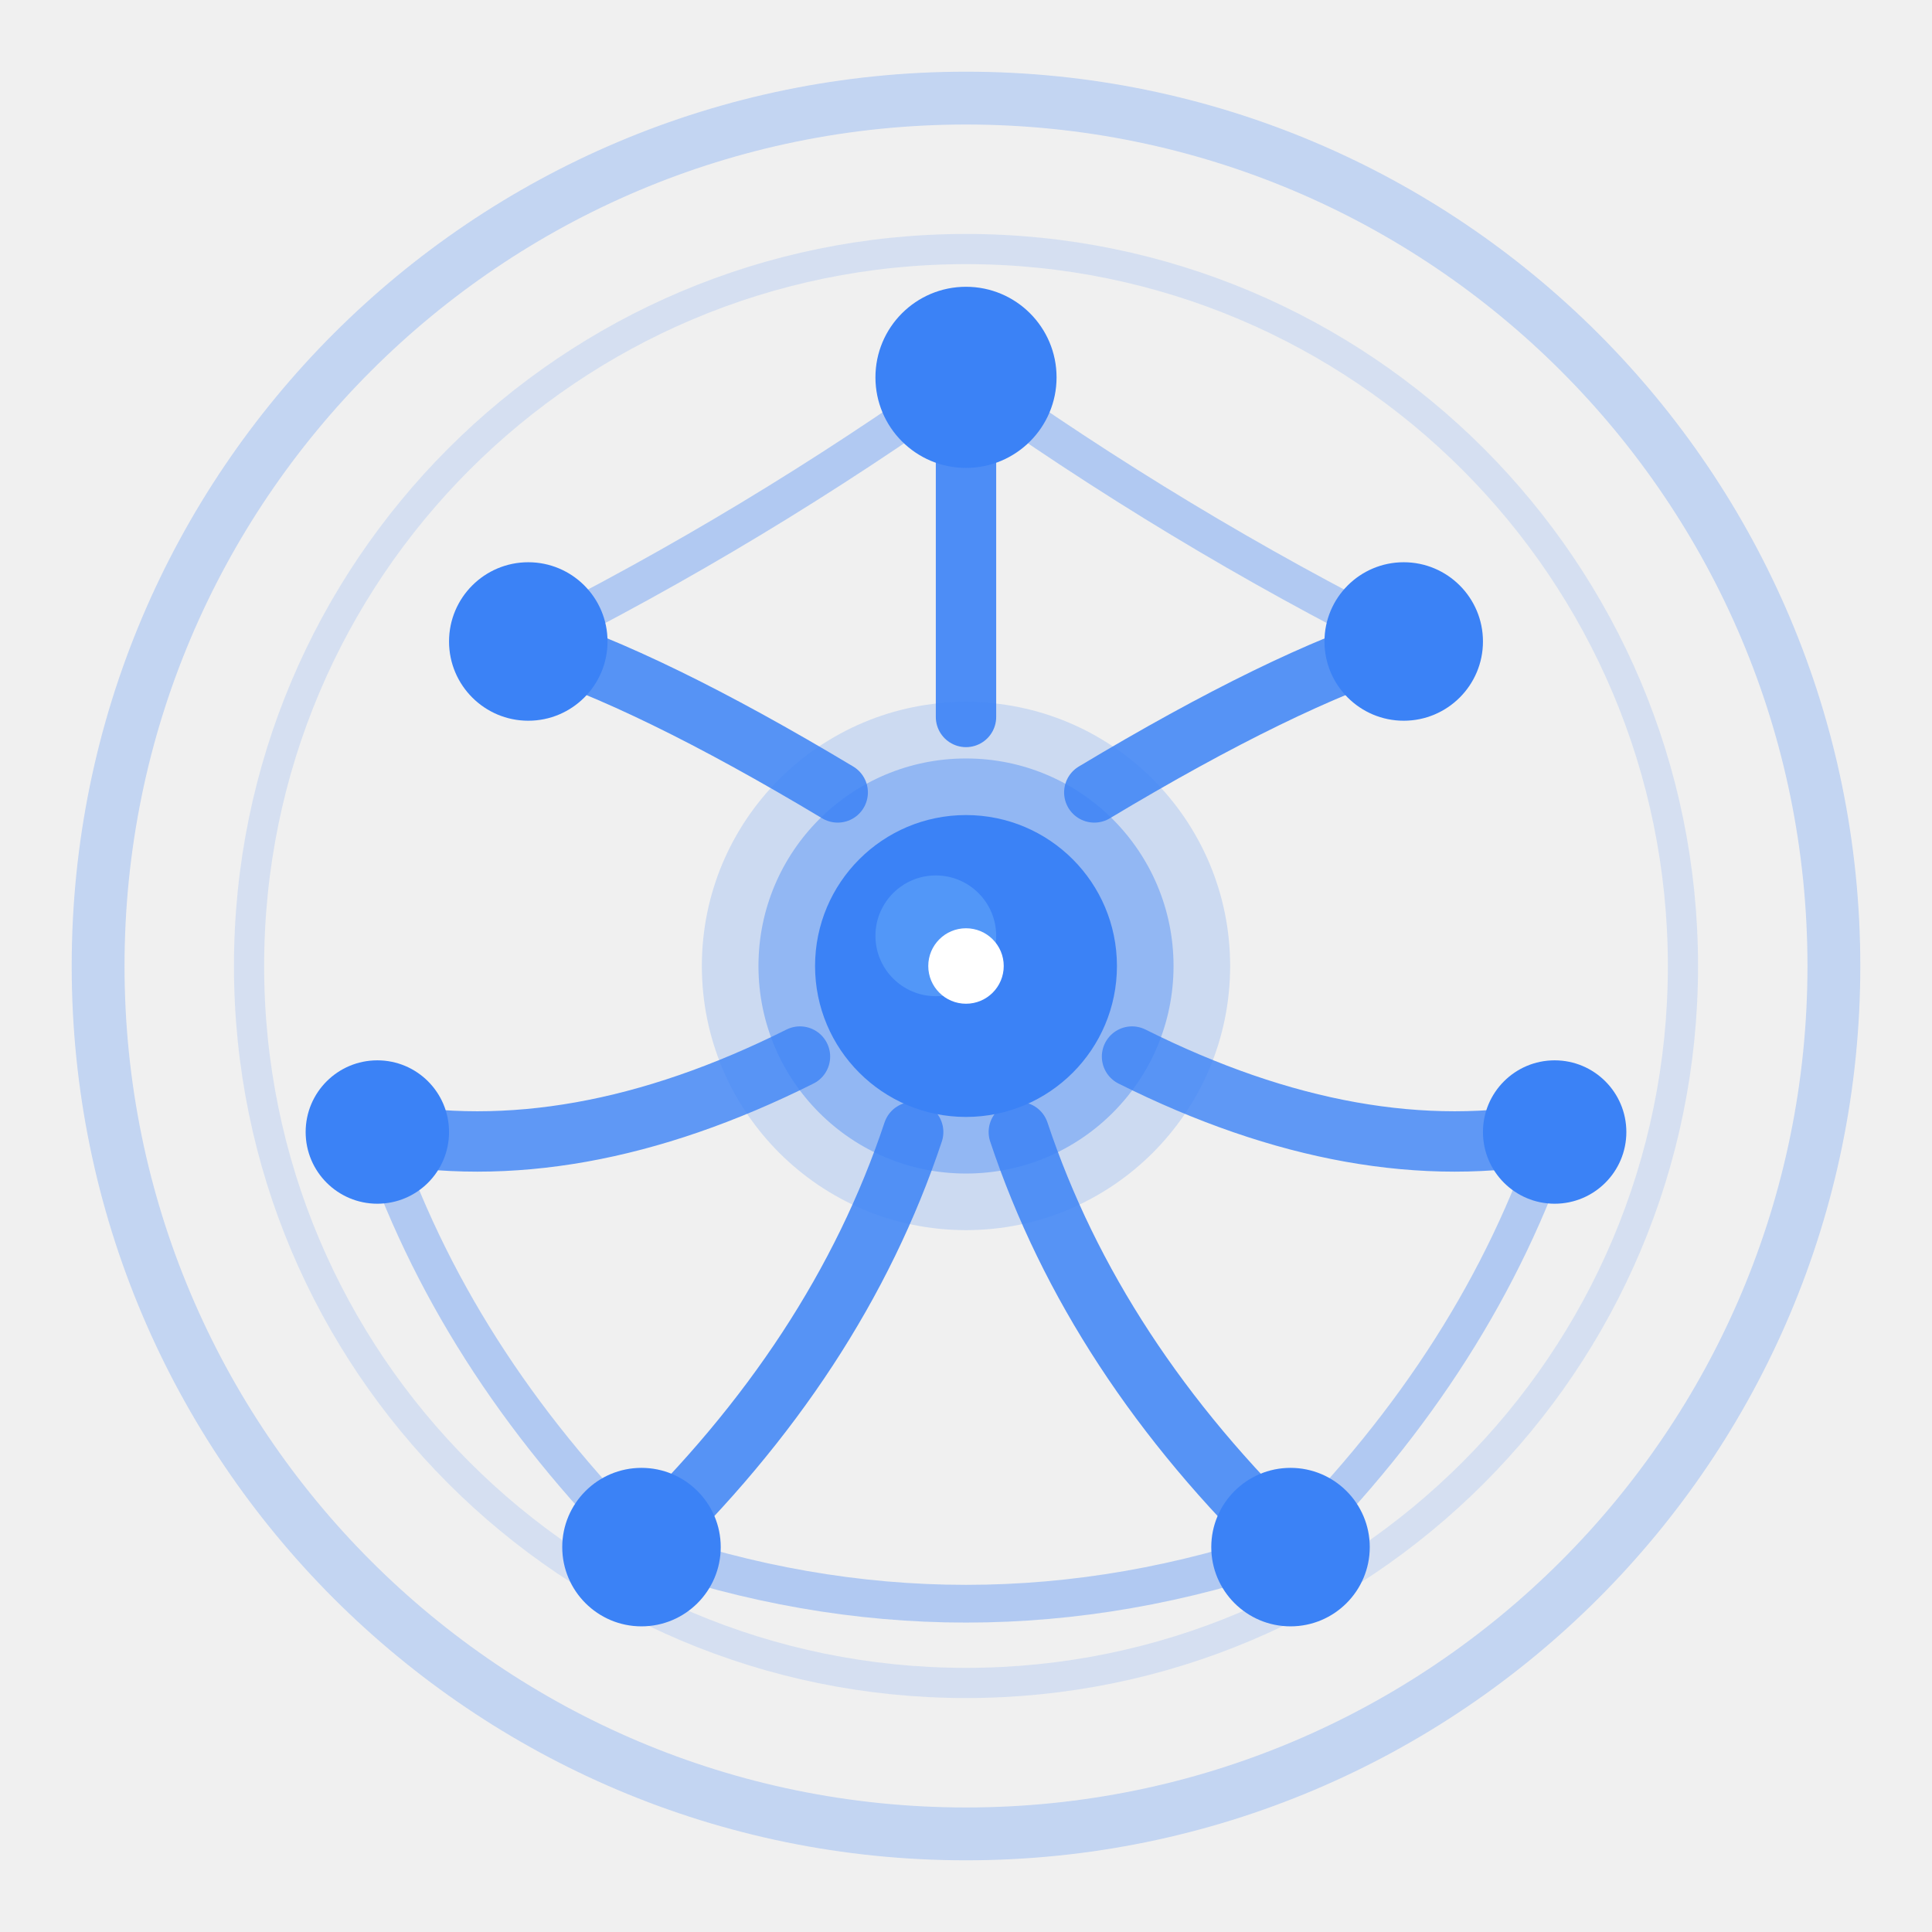
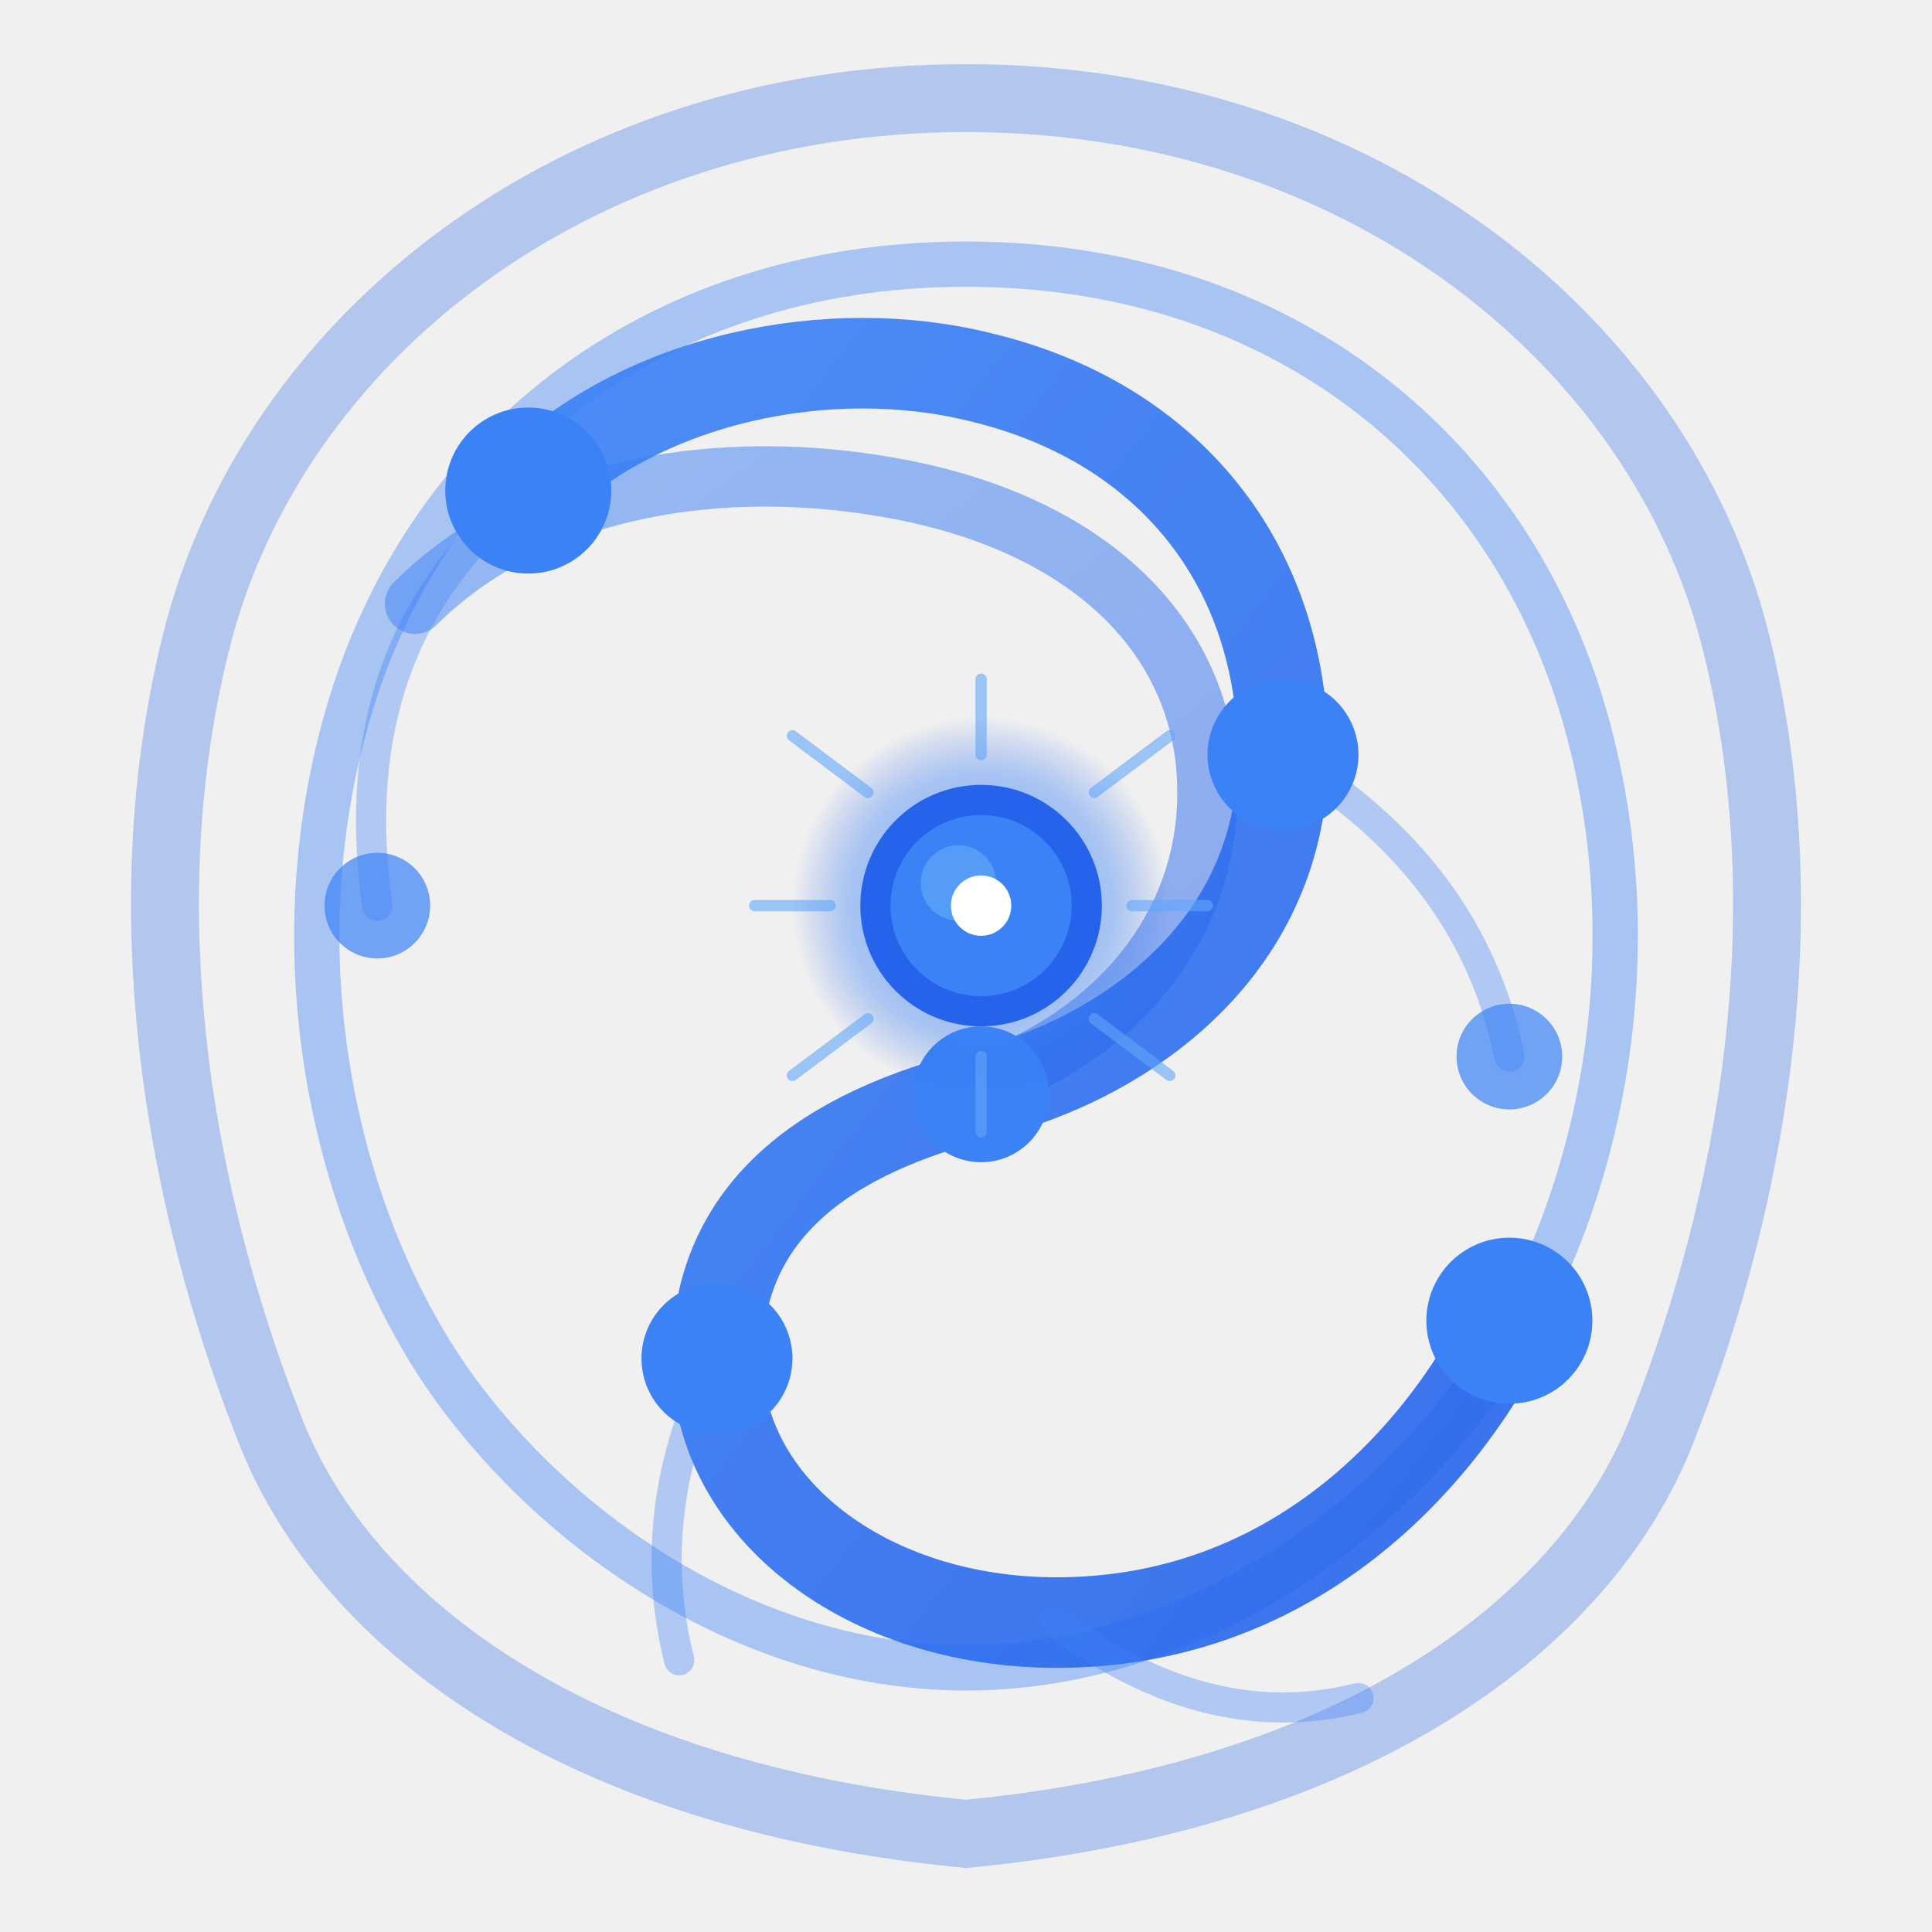
<svg xmlns="http://www.w3.org/2000/svg" viewBox="0 0 1024 1024" width="1024" height="1024">
-   <circle cx="512" cy="512" r="460" fill="none" stroke="#3b82f6" stroke-width="28" opacity="0.25" />
-   <circle cx="512" cy="512" r="380" fill="none" stroke="#3b82f6" stroke-width="16" opacity="0.15" />
-   <g fill="none" stroke="#3b82f6" stroke-width="20" stroke-linecap="round" opacity="0.35">
-     <path d="M280,340 Q400,280 512,200" />
-     <path d="M744,340 Q624,280 512,200" />
-     <path d="M200,600 Q240,720 340,820" />
-     <path d="M824,600 Q784,720 684,820" />
-     <path d="M340,820 Q512,880 684,820" />
+   <defs>
+     <linearGradient id="depthGradient" x1="0%" y1="0%" x2="100%" y2="100%">
+       <stop offset="0%" style="stop-color:#3b82f6;stop-opacity:1" />
+       <stop offset="100%" style="stop-color:#2563eb;stop-opacity:1" />
+     </linearGradient>
+     <radialGradient id="centerGlow" cx="50%" cy="50%" r="50%">
+       <stop offset="0%" style="stop-color:#60a5fa;stop-opacity:0.8" />
+       <stop offset="70%" style="stop-color:#3b82f6;stop-opacity:0.4" />
+       <stop offset="100%" style="stop-color:#2563eb;stop-opacity:0" />
+     </radialGradient>
+   </defs>
+   <path d="M512,52             C720,52 880,180 920,340            C960,500 920,660 880,760            C840,860 720,952 512,972            C304,952 184,860 144,760            C104,660 64,500 104,340            C144,180 304,52 512,52 Z" fill="none" stroke="#2563eb" stroke-width="36" opacity="0.3" />
+   <path d="M512,140            C680,140 800,240 840,380            C880,520 840,660 780,740            C720,820 620,884 512,884            C404,884 304,820 244,740            C184,660 144,520 184,380            C224,240 344,140 512,140 Z" fill="none" stroke="#3b82f6" stroke-width="24" opacity="0.4" />
+   <g fill="none" stroke="url(#depthGradient)" stroke-linecap="round" stroke-linejoin="round">
+     <path d="M280,260              C340,200 440,180 520,200              C620,224 680,300 680,400              C680,500 600,560 520,580              C440,600 380,640 380,720              C380,800 460,860 560,860              C680,860 760,780 800,700" stroke-width="48" opacity="0.9" />
+     <path d="M220,320              C280,260 380,240 480,260              C580,280 640,340 640,420              C640,500 580,560 500,580" stroke-width="32" opacity="0.5" />
  </g>
-   <g fill="none" stroke="#3b82f6" stroke-width="32" stroke-linecap="round">
-     <path d="M512,380 Q512,290 512,200" opacity="0.9" />
-     <path d="M580,420 Q680,360 744,340" opacity="0.85" />
-     <path d="M600,560 Q720,620 824,600" opacity="0.8" />
-     <path d="M540,600 Q580,720 684,820" opacity="0.85" />
-     <path d="M484,600 Q444,720 340,820" opacity="0.85" />
-     <path d="M424,560 Q304,620 200,600" opacity="0.8" />
-     <path d="M444,420 Q344,360 280,340" opacity="0.85" />
+   <g fill="none" stroke="#3b82f6" stroke-width="16" stroke-linecap="round" opacity="0.35">
+     <path d="M280,260 Q180,340 200,480" />
+     <path d="M680,400 Q780,460 800,560" />
+     <path d="M380,720 Q340,800 360,880" />
+     <path d="M560,860 Q640,920 720,900" />
  </g>
  <g fill="#3b82f6">
-     <circle cx="512" cy="200" r="48" />
-     <circle cx="744" cy="340" r="42" />
-     <circle cx="824" cy="600" r="38" />
-     <circle cx="684" cy="820" r="42" />
-     <circle cx="340" cy="820" r="42" />
-     <circle cx="200" cy="600" r="38" />
-     <circle cx="280" cy="340" r="42" />
+     <circle cx="280" cy="260" r="44" />
+     <circle cx="680" cy="400" r="40" />
+     <circle cx="520" cy="580" r="36" />
+     <circle cx="380" cy="720" r="40" />
+     <circle cx="800" cy="700" r="44" />
+     <circle cx="200" cy="480" r="28" opacity="0.7" />
+     <circle cx="800" cy="560" r="28" opacity="0.7" />
  </g>
-   <circle cx="512" cy="512" r="140" fill="#3b82f6" opacity="0.2" />
-   <circle cx="512" cy="512" r="110" fill="#3b82f6" opacity="0.4" />
-   <circle cx="512" cy="512" r="80" fill="#3b82f6" />
-   <circle cx="496" cy="496" r="32" fill="#60a5fa" opacity="0.6" />
-   <circle cx="512" cy="512" r="20" fill="#ffffff" />
+   <circle cx="520" cy="480" r="100" fill="url(#centerGlow)" />
+   <circle cx="520" cy="480" r="64" fill="#2563eb" />
+   <circle cx="520" cy="480" r="48" fill="#3b82f6" />
+   <circle cx="508" cy="468" r="20" fill="#60a5fa" opacity="0.7" />
+   <circle cx="520" cy="480" r="16" fill="#ffffff" />
+   <g stroke="#60a5fa" stroke-width="6" stroke-linecap="round" opacity="0.6">
+     <line x1="520" y1="400" x2="520" y2="360" />
+     <line x1="580" y1="420" x2="620" y2="390" />
+     <line x1="600" y1="480" x2="640" y2="480" />
+     <line x1="580" y1="540" x2="620" y2="570" />
+     <line x1="520" y1="560" x2="520" y2="600" />
+     <line x1="460" y1="540" x2="420" y2="570" />
+     <line x1="440" y1="480" x2="400" y2="480" />
+     <line x1="460" y1="420" x2="420" y2="390" />
+   </g>
</svg>
